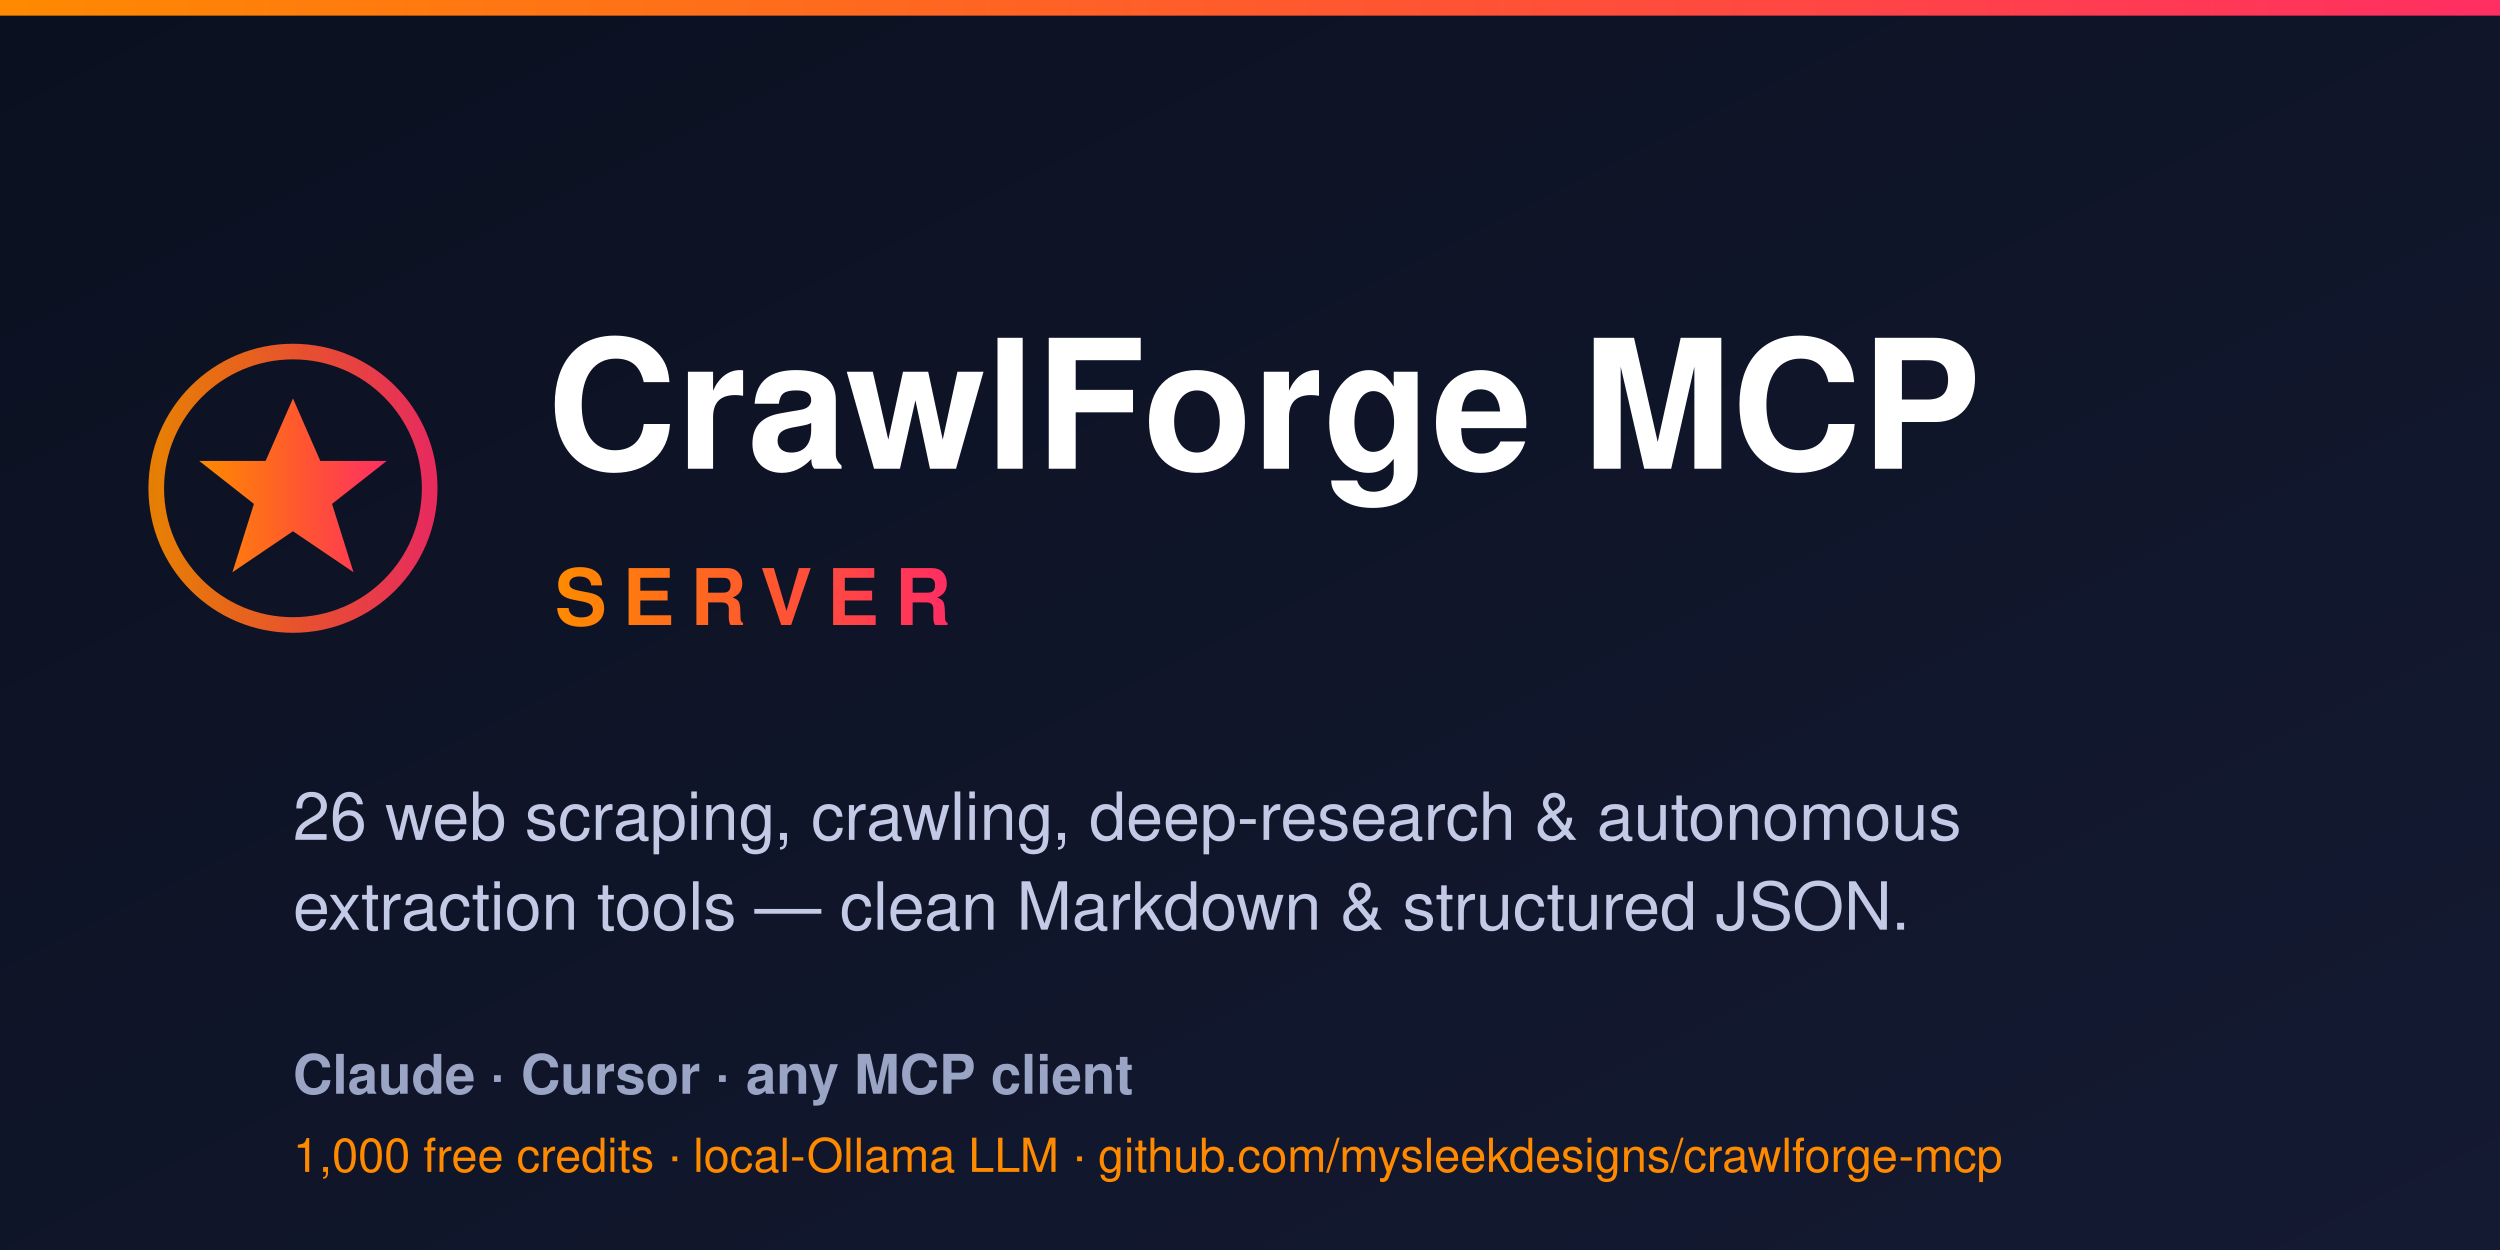
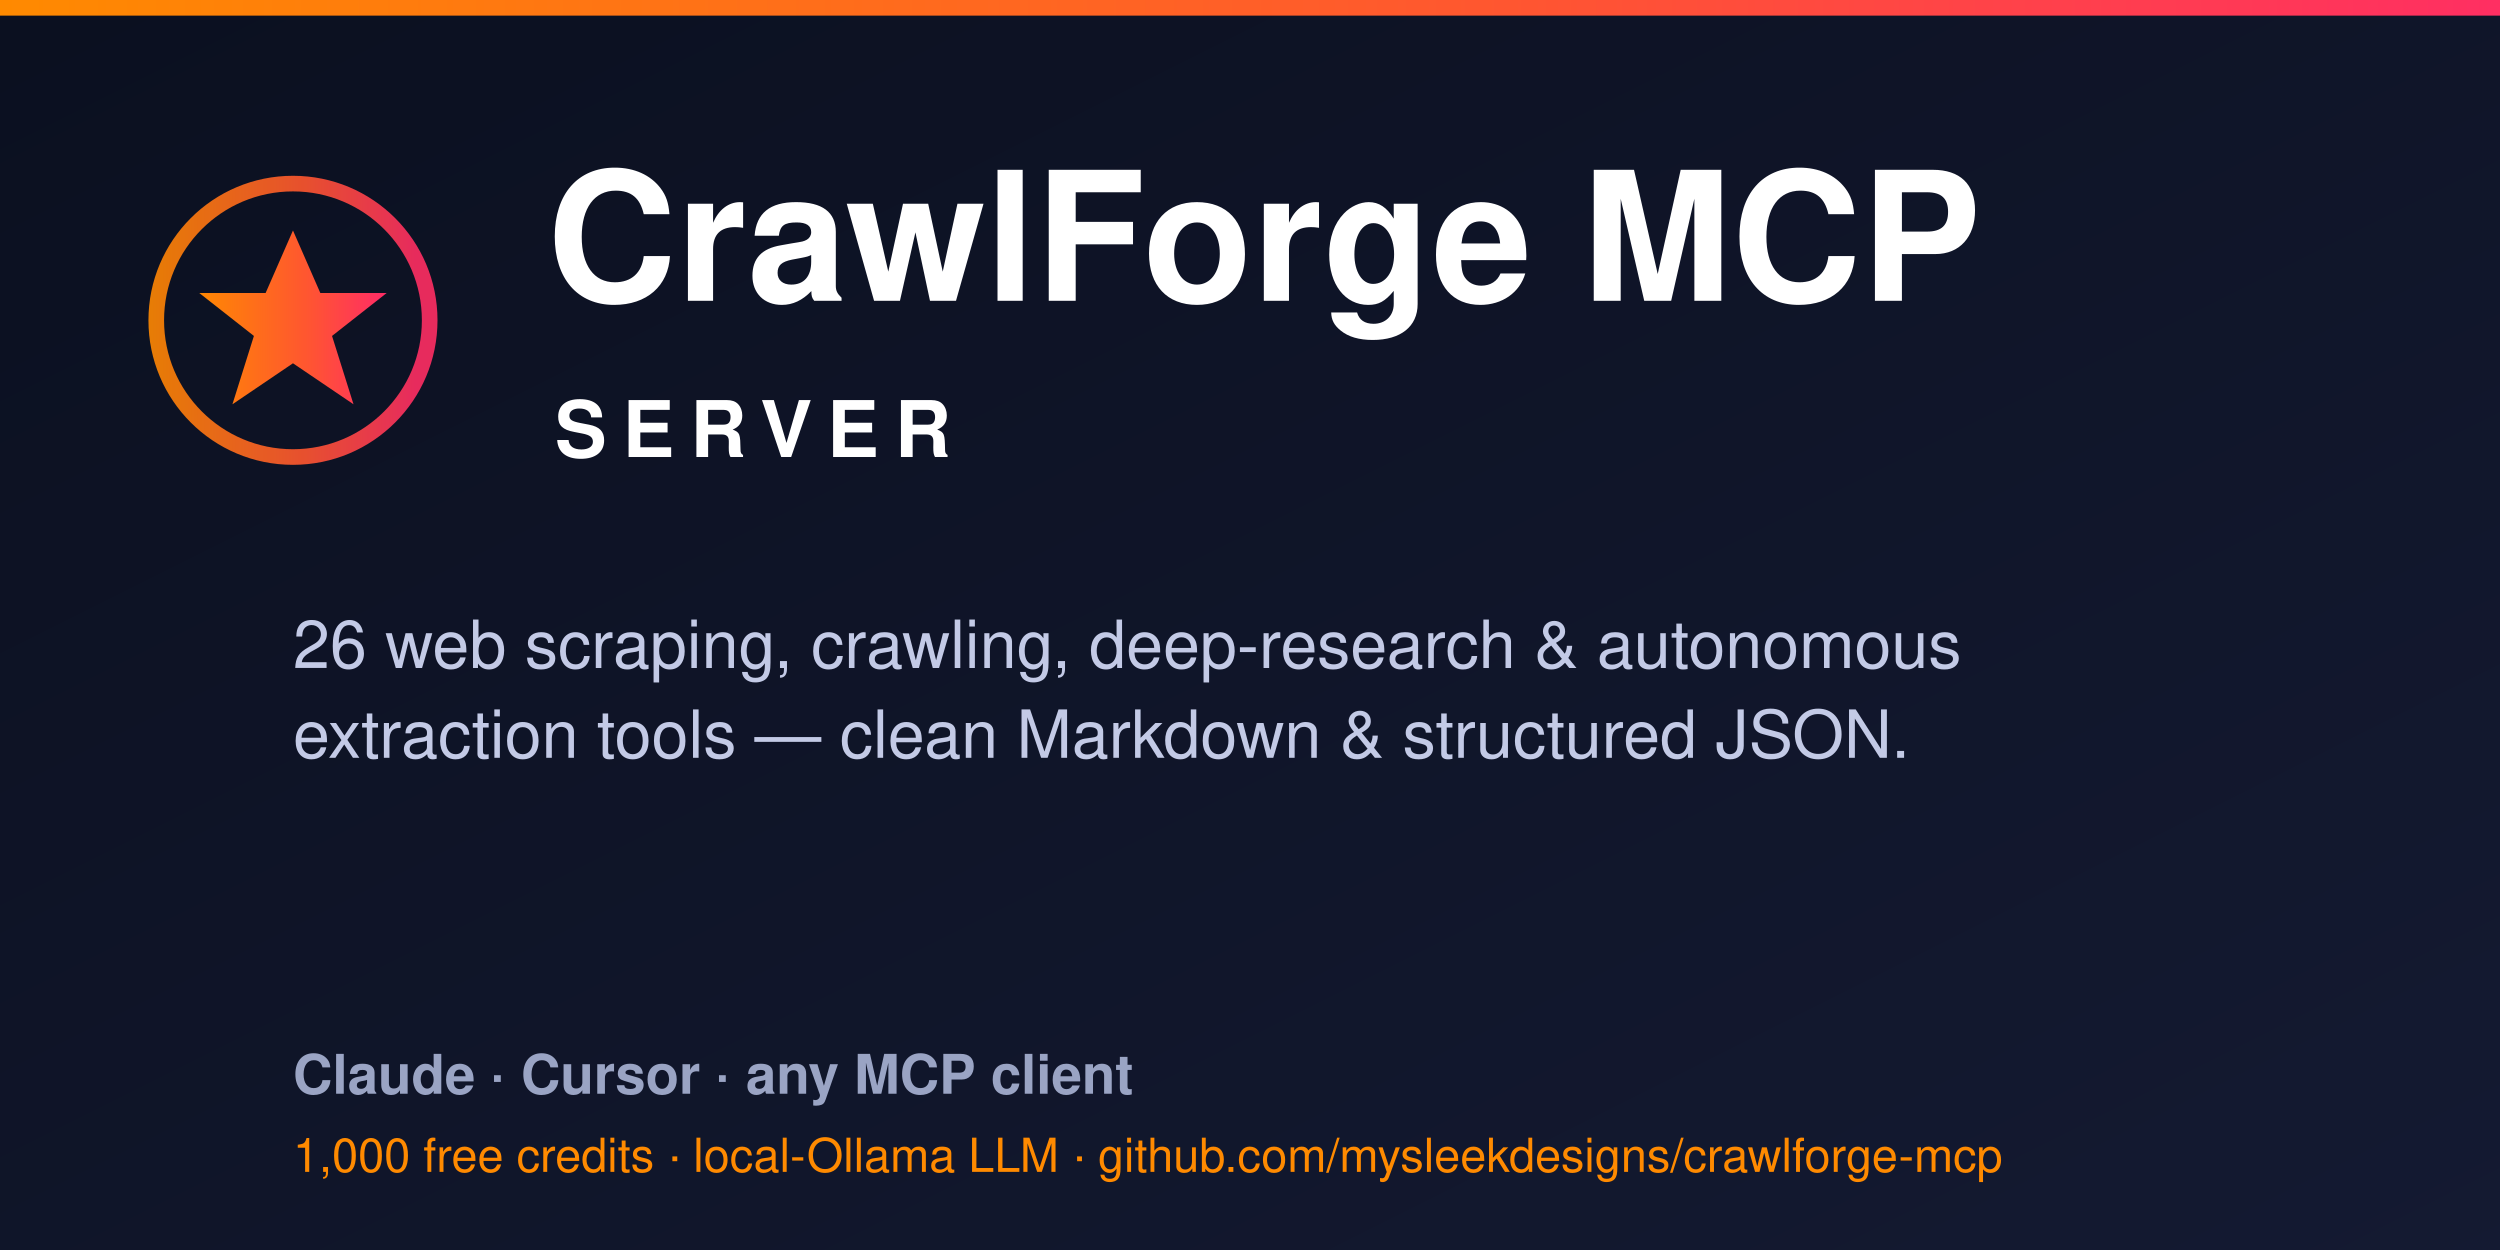
- <svg xmlns="http://www.w3.org/2000/svg" width="1280" height="640" viewBox="0 0 1280 640" role="img" aria-label="CrawlForge MCP Server social preview">
+ <svg xmlns="http://www.w3.org/2000/svg" id="Layer_1" version="1.1" viewBox="0 0 1280 640">
  <defs>
-     <linearGradient id="bg" x1="0" y1="0" x2="1" y2="1">
+     <style>
+       .st0 {
+         fill: url(#linear-gradient1);
+       }
+ 
+       .st1 {
+         fill: url(#linear-gradient3);
+       }
+ 
+       .st2 {
+         fill: #9aa4c4;
+         font-size: 28px;
+       }
+ 
+       .st2, .st3, .st4, .st5, .st6, .st7 {
+         isolation: isolate;
+       }
+ 
+       .st2, .st4, .st5 {
+         font-family: Helvetica-Bold, Helvetica;
+         font-weight: 700;
+       }
+ 
+       .st3 {
+         fill: #ff8a00;
+         font-size: 24px;
+       }
+ 
+       .st3, .st7 {
+         font-family: Helvetica, Helvetica;
+       }
+ 
+       .st8 {
+         fill: url(#linear-gradient);
+       }
+ 
+       .st4 {
+         font-size: 40px;
+         letter-spacing: .2em;
+       }
+ 
+       .st4, .st5 {
+         fill: #fff;
+       }
+ 
+       .st5 {
+         font-size: 92px;
+       }
+ 
+       .st6 {
+         fill: none;
+         opacity: .9;
+         stroke: url(#linear-gradient2);
+         stroke-width: 8px;
+       }
+ 
+       .st7 {
+         fill: #c3cae6;
+         font-size: 34px;
+       }
+     </style>
+     <linearGradient id="linear-gradient" x1="-510.6" y1="3232.9" x2="-509.6" y2="3231.9" gradientTransform="translate(653569 2069085) scale(1280 -640)" gradientUnits="userSpaceOnUse">
      <stop offset="0" stop-color="#0b1020" />
      <stop offset="1" stop-color="#141a32" />
    </linearGradient>
-     <linearGradient id="ember" x1="0" y1="0" x2="1" y2="0">
+     <linearGradient id="linear-gradient1" x1="-510.6" y1="2912.1" x2="-509.6" y2="2912.1" gradientTransform="translate(653569 23301) scale(1280 -8)" gradientUnits="userSpaceOnUse">
      <stop offset="0" stop-color="#ff8a00" />
-       <stop offset="0.55" stop-color="#ff5630" />
+       <stop offset=".6" stop-color="#ff5630" />
+       <stop offset="1" stop-color="#ff2e63" />
+     </linearGradient>
+     <linearGradient id="linear-gradient2" x1="-507.4" y1="3218.6" x2="-506.4" y2="3218.6" gradientTransform="translate(71109 450765) scale(140 -140)" gradientUnits="userSpaceOnUse">
+       <stop offset="0" stop-color="#ff8a00" />
+       <stop offset=".6" stop-color="#ff5630" />
+       <stop offset="1" stop-color="#ff2e63" />
+     </linearGradient>
+     <linearGradient id="linear-gradient3" x1="-505.7" y1="3208.3" x2="-504.7" y2="3208.3" gradientTransform="translate(48647 285702) scale(96 -89)" gradientUnits="userSpaceOnUse">
+       <stop offset="0" stop-color="#ff8a00" />
+       <stop offset=".6" stop-color="#ff5630" />
      <stop offset="1" stop-color="#ff2e63" />
    </linearGradient>
  </defs>
-   <rect width="1280" height="640" fill="url(#bg)" />
-   <rect x="0" y="0" width="1280" height="8" fill="url(#ember)" />
-   <g transform="translate(150,250)">
-     <circle r="70" fill="none" stroke="url(#ember)" stroke-width="8" opacity="0.9" />
-     <path d="M0,-46 L14,-14 L48,-14 L20,8 L31,43 L0,22 L-31,43 L-20,8 L-48,-14 L-14,-14 Z" fill="url(#ember)" />
+   <rect class="st8" width="1280" height="640" />
+   <rect class="st0" width="1280" height="8" />
+   <g>
+     <circle class="st6" cx="150" cy="164" r="70" />
+     <path class="st1" d="M150,118l14,32h34l-28,22,11,35-31-21-31,21,11-35-28-22h34l14-32Z" />
  </g>
-   <text x="280" y="240" font-family="'Segoe UI',Helvetica,Arial,sans-serif" font-size="92" font-weight="800" fill="#ffffff">CrawlForge MCP</text>
-   <text x="284" y="320" font-family="'Segoe UI',Helvetica,Arial,sans-serif" font-size="40" font-weight="700" letter-spacing="8" fill="url(#ember)">SERVER</text>
-   <text x="150" y="430" font-family="'Segoe UI',Helvetica,Arial,sans-serif" font-size="34" font-weight="400" fill="#c3cae6">26 web scraping, crawling, deep-research &amp; autonomous</text>
-   <text x="150" y="476" font-family="'Segoe UI',Helvetica,Arial,sans-serif" font-size="34" font-weight="400" fill="#c3cae6">extraction tools — clean Markdown &amp; structured JSON.</text>
-   <text x="150" y="560" font-family="'Segoe UI',Helvetica,Arial,sans-serif" font-size="28" font-weight="700" fill="#9aa4c4">Claude · Cursor · any MCP client</text>
-   <text x="150" y="600" font-family="'Segoe UI',Helvetica,Arial,sans-serif" font-size="24" font-weight="400" fill="#ff8a00">1,000 free credits · local-Ollama LLM · github.com/mysleekdesigns/crawlforge-mcp</text>
+   <text class="st5" transform="translate(280 154)">
+     <tspan x="0" y="0">CrawlForge MCP</tspan>
+   </text>
+   <text class="st4" transform="translate(284 234)">
+     <tspan x="0" y="0">SERVER</tspan>
+   </text>
+   <text class="st7" transform="translate(150 342)">
+     <tspan x="0" y="0">26 web scraping, crawling, deep-research &amp; autonomous</tspan>
+   </text>
+   <text class="st7" transform="translate(150 388)">
+     <tspan x="0" y="0">extraction tools — clean Markdown &amp; structured JSON.</tspan>
+   </text>
+   <text class="st2" transform="translate(150 560)">
+     <tspan x="0" y="0">Claude · Cursor · any MCP client</tspan>
+   </text>
+   <text class="st3" transform="translate(150 600)">
+     <tspan x="0" y="0">1,000 free credits · local-Ollama LLM · github.com/mysleekdesigns/crawlforge-mcp</tspan>
+   </text>
</svg>
